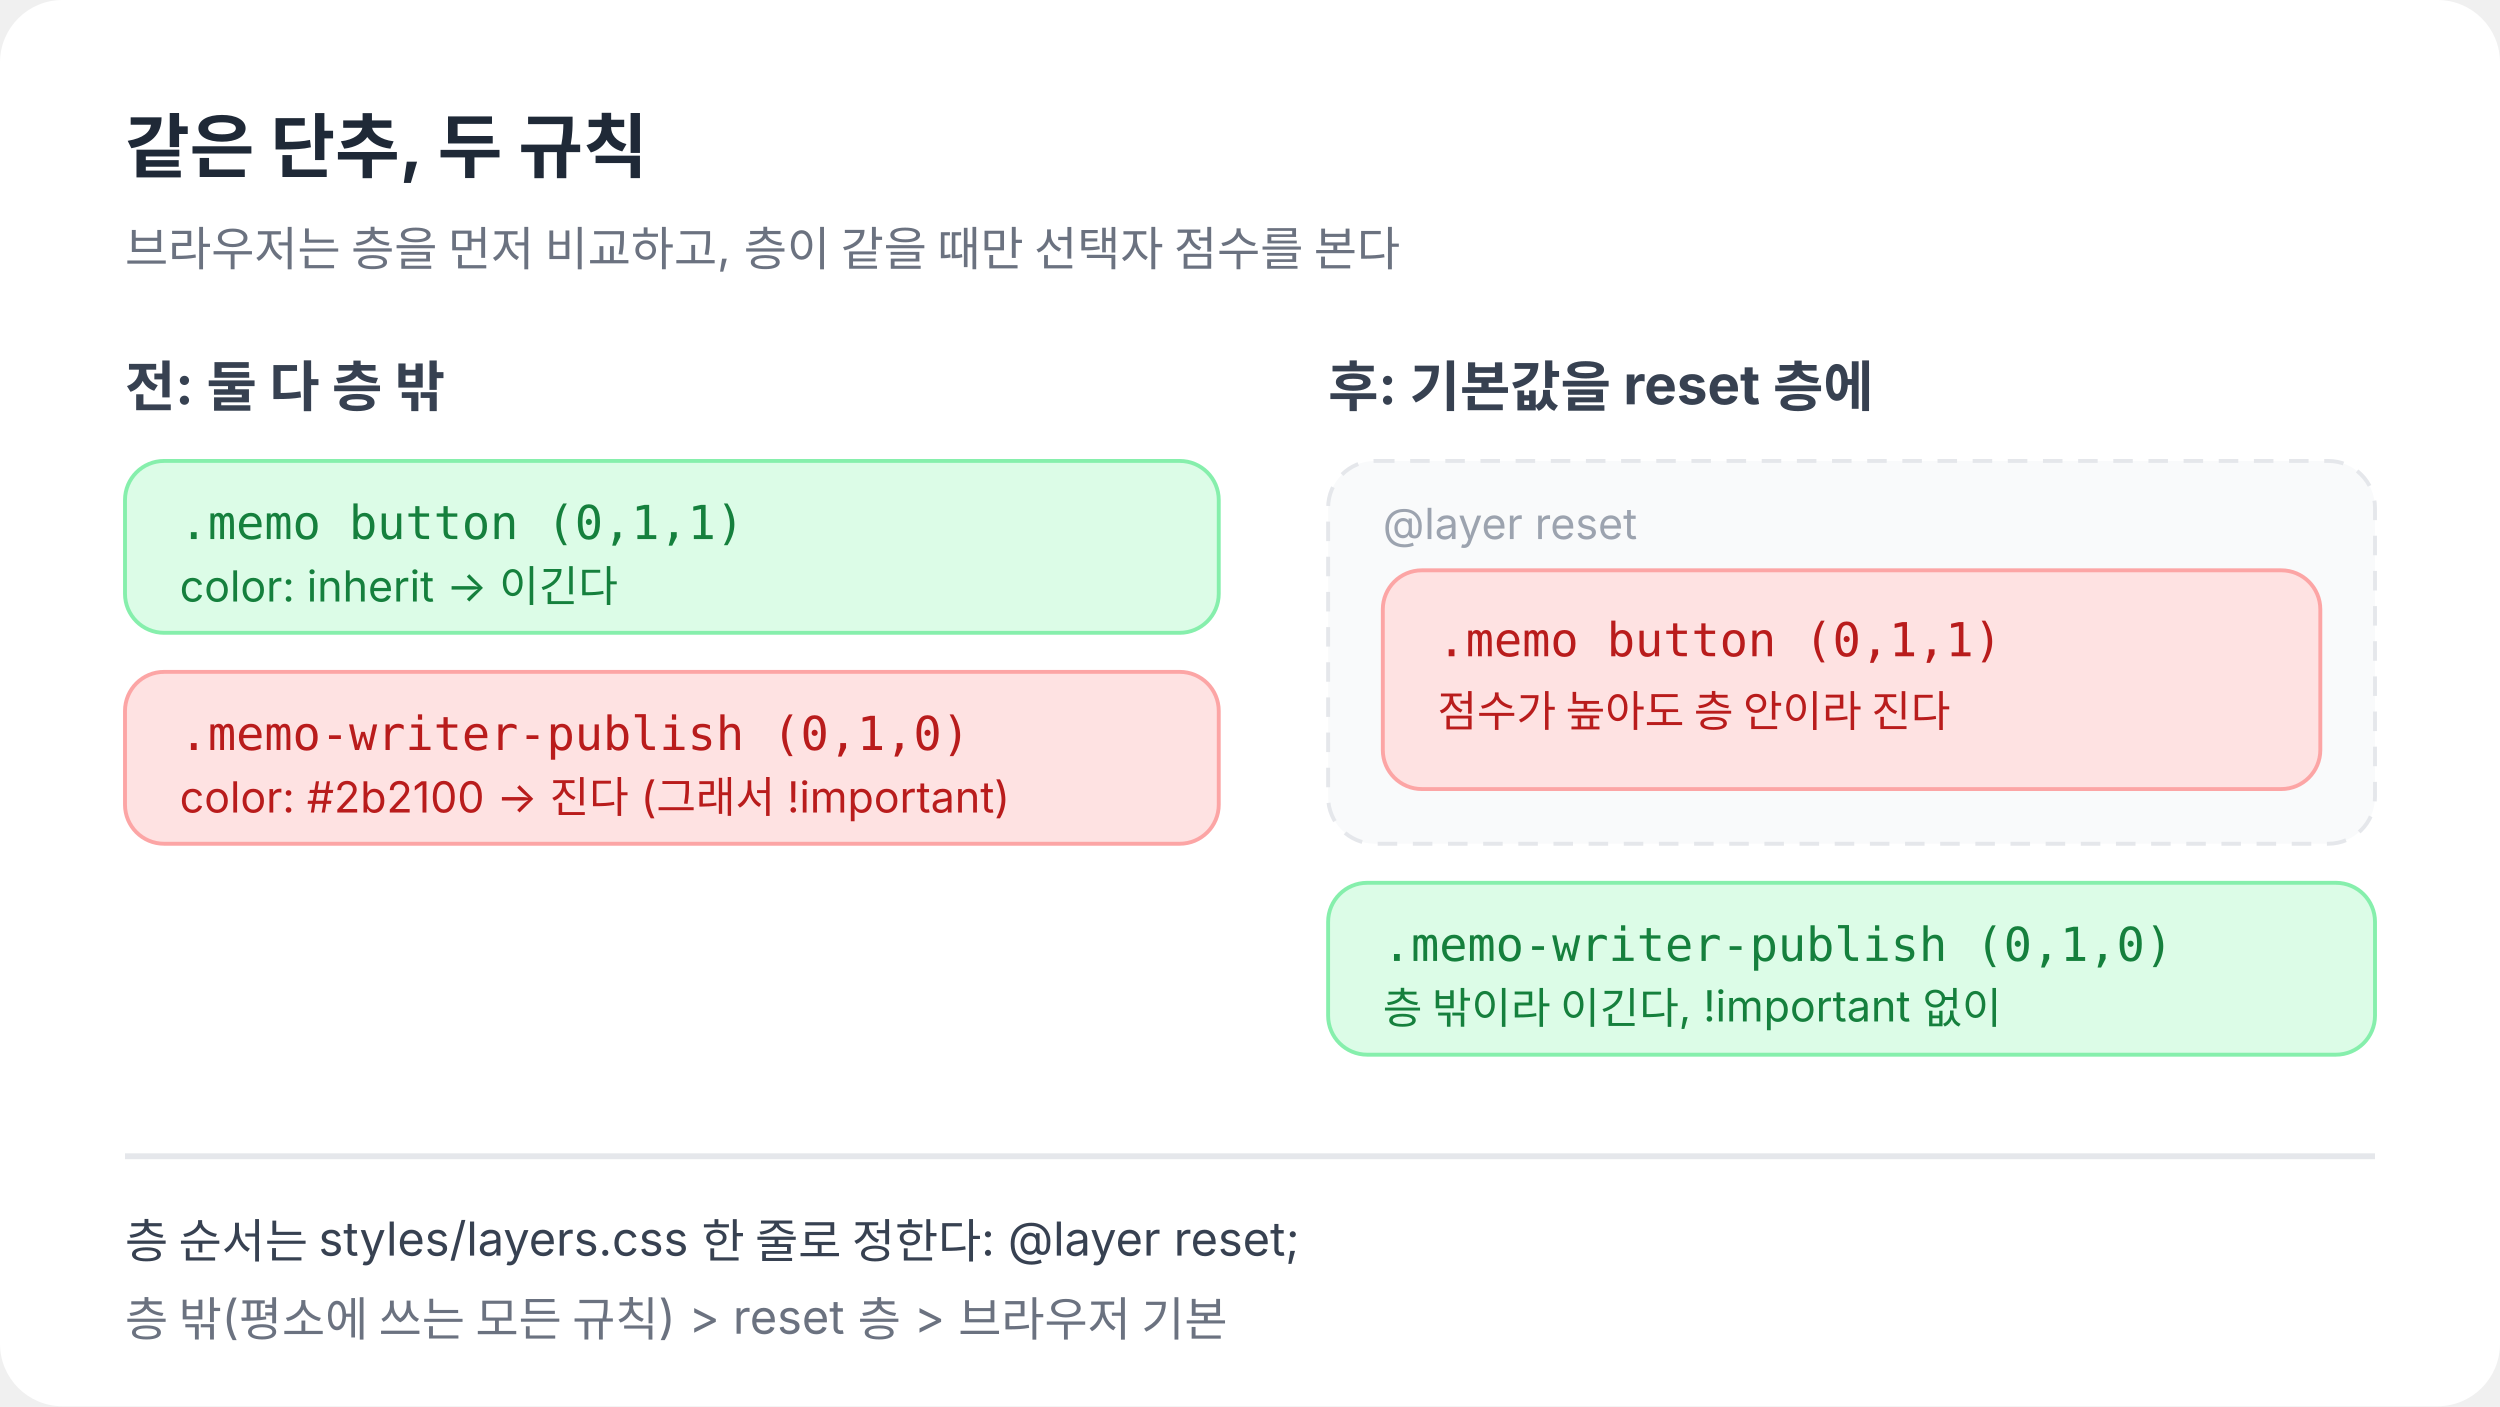
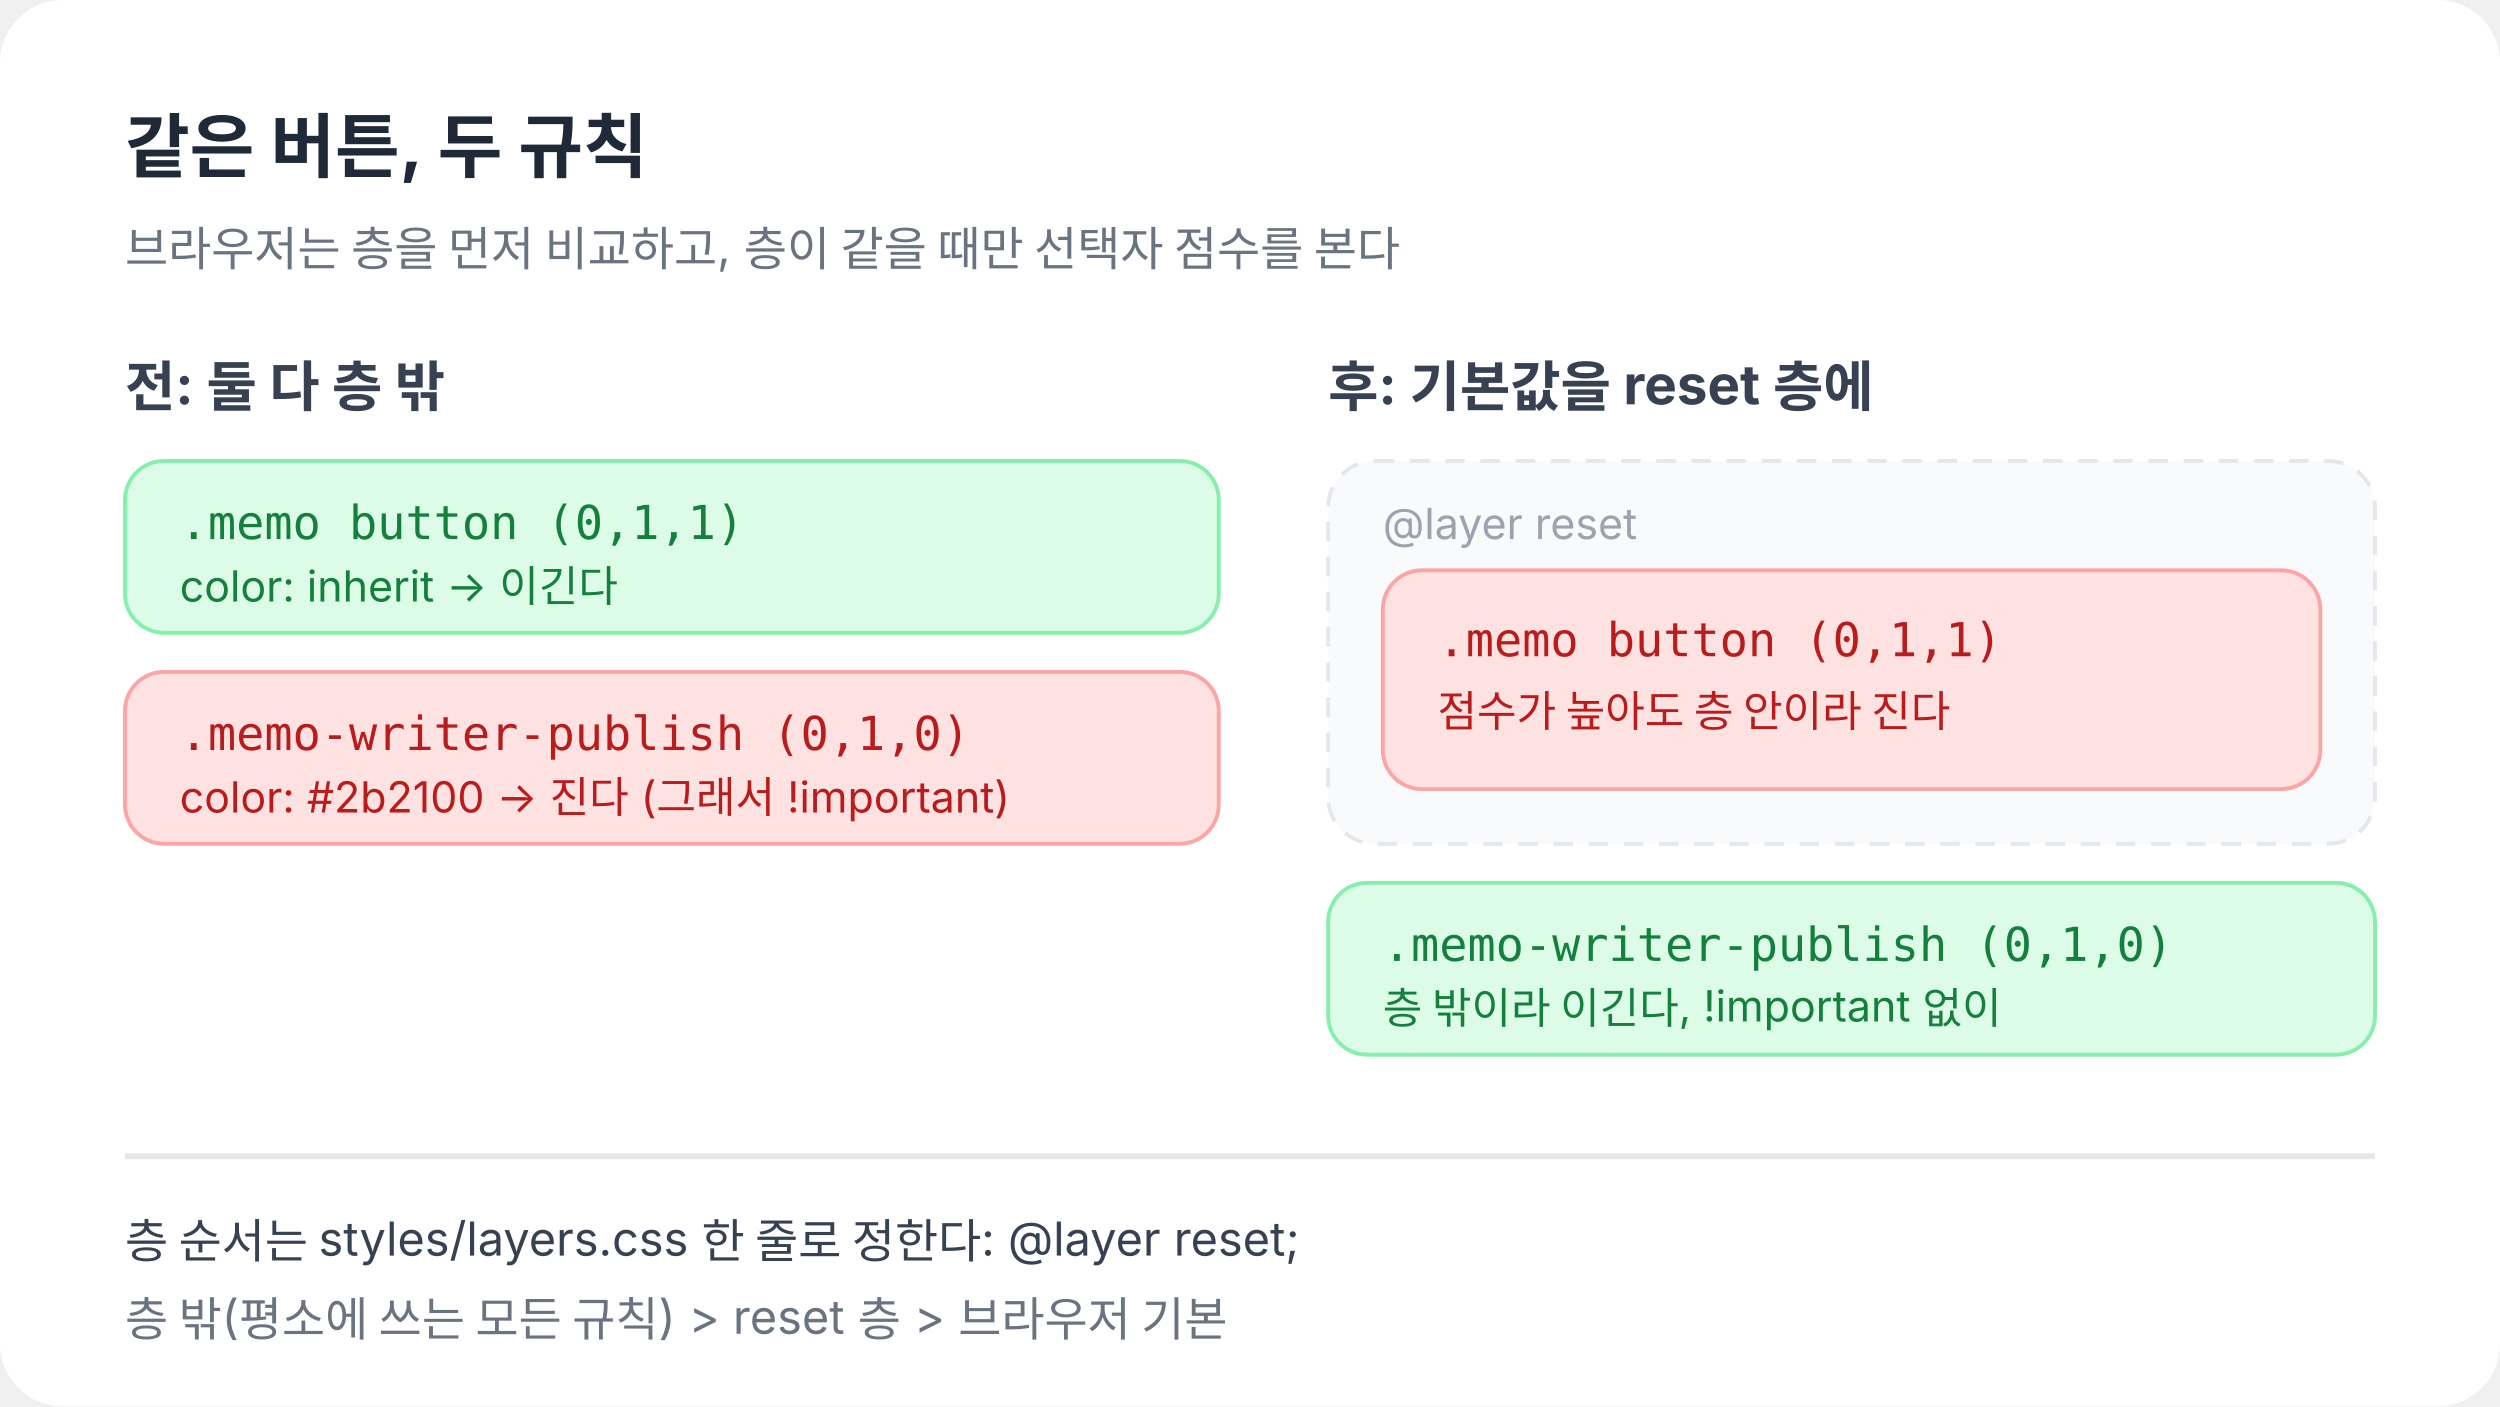
<svg xmlns="http://www.w3.org/2000/svg" viewBox="0 0 640 360" font-family="-apple-system, BlinkMacSystemFont, 'Apple SD Gothic Neo', sans-serif">
  <rect width="640" height="360" rx="16" fill="#ffffff" />
-   <text x="32" y="44" font-size="18" font-weight="700" fill="#1f2937">같은 단추, 두 규칙</text>
+   <text x="32" y="44" font-size="18" font-weight="700" fill="#1f2937">같은 버튼, 두 규칙</text>
  <text x="32" y="68" font-size="12" fill="#6b7280">브라우저는 층을 먼저 비교하고, 층이 같을 때만 선택자 점수를 본다</text>
  <g>
    <text x="32" y="104" font-size="14" font-weight="700" fill="#374151">전: 둘 다 층 밖</text>
    <rect x="32" y="118" width="280" height="44" rx="10" fill="#dcfce7" stroke="#86efac" />
    <text x="46" y="138" font-size="12" fill="#15803d" font-family="ui-monospace, Menlo, monospace">.memo button  (0,1,1)</text>
    <text x="46" y="154" font-size="11" fill="#15803d">color: inherit → 이긴다</text>
    <rect x="32" y="172" width="280" height="44" rx="10" fill="#fee2e2" stroke="#fca5a5" />
    <text x="46" y="192" font-size="12" fill="#b91c1c" font-family="ui-monospace, Menlo, monospace">.memo-writer-publish  (0,1,0)</text>
    <text x="46" y="208" font-size="11" fill="#b91c1c">color: #2b2100 → 진다 (그래서 !important)</text>
  </g>
  <g>
    <text x="340" y="104" font-size="14" font-weight="700" fill="#374151">후: 기본값을 reset 층에</text>
    <rect x="340" y="118" width="268" height="98" rx="12" fill="#f9fafb" stroke="#e5e7eb" stroke-dasharray="5 4" />
    <text x="354" y="138" font-size="11" fill="#9ca3af">@layer reset</text>
    <rect x="354" y="146" width="240" height="56" rx="10" fill="#fee2e2" stroke="#fca5a5" />
    <text x="368" y="168" font-size="12" fill="#b91c1c" font-family="ui-monospace, Menlo, monospace">.memo button  (0,1,1)</text>
    <text x="368" y="186" font-size="11" fill="#b91c1c">점수가 높아도 층 안이라 진다</text>
    <rect x="340" y="226" width="268" height="44" rx="10" fill="#dcfce7" stroke="#86efac" />
    <text x="354" y="246" font-size="12" fill="#15803d" font-family="ui-monospace, Menlo, monospace">.memo-writer-publish  (0,1,0)</text>
    <text x="354" y="262" font-size="11" fill="#15803d">층 밖이라 이긴다, !important 없이</text>
  </g>
  <path d="M32 296 H608" stroke="#e5e7eb" stroke-width="1.5" />
  <text x="32" y="322" font-size="12" fill="#374151">층 순서는 styles/layers.css 한 줄로 정한다:  @layer reset;</text>
  <text x="32" y="342" font-size="12" fill="#6b7280">층 밖(평소에 쓰는 모든 규칙) &gt; reset 층 &gt; 브라우저 기본</text>
</svg>
